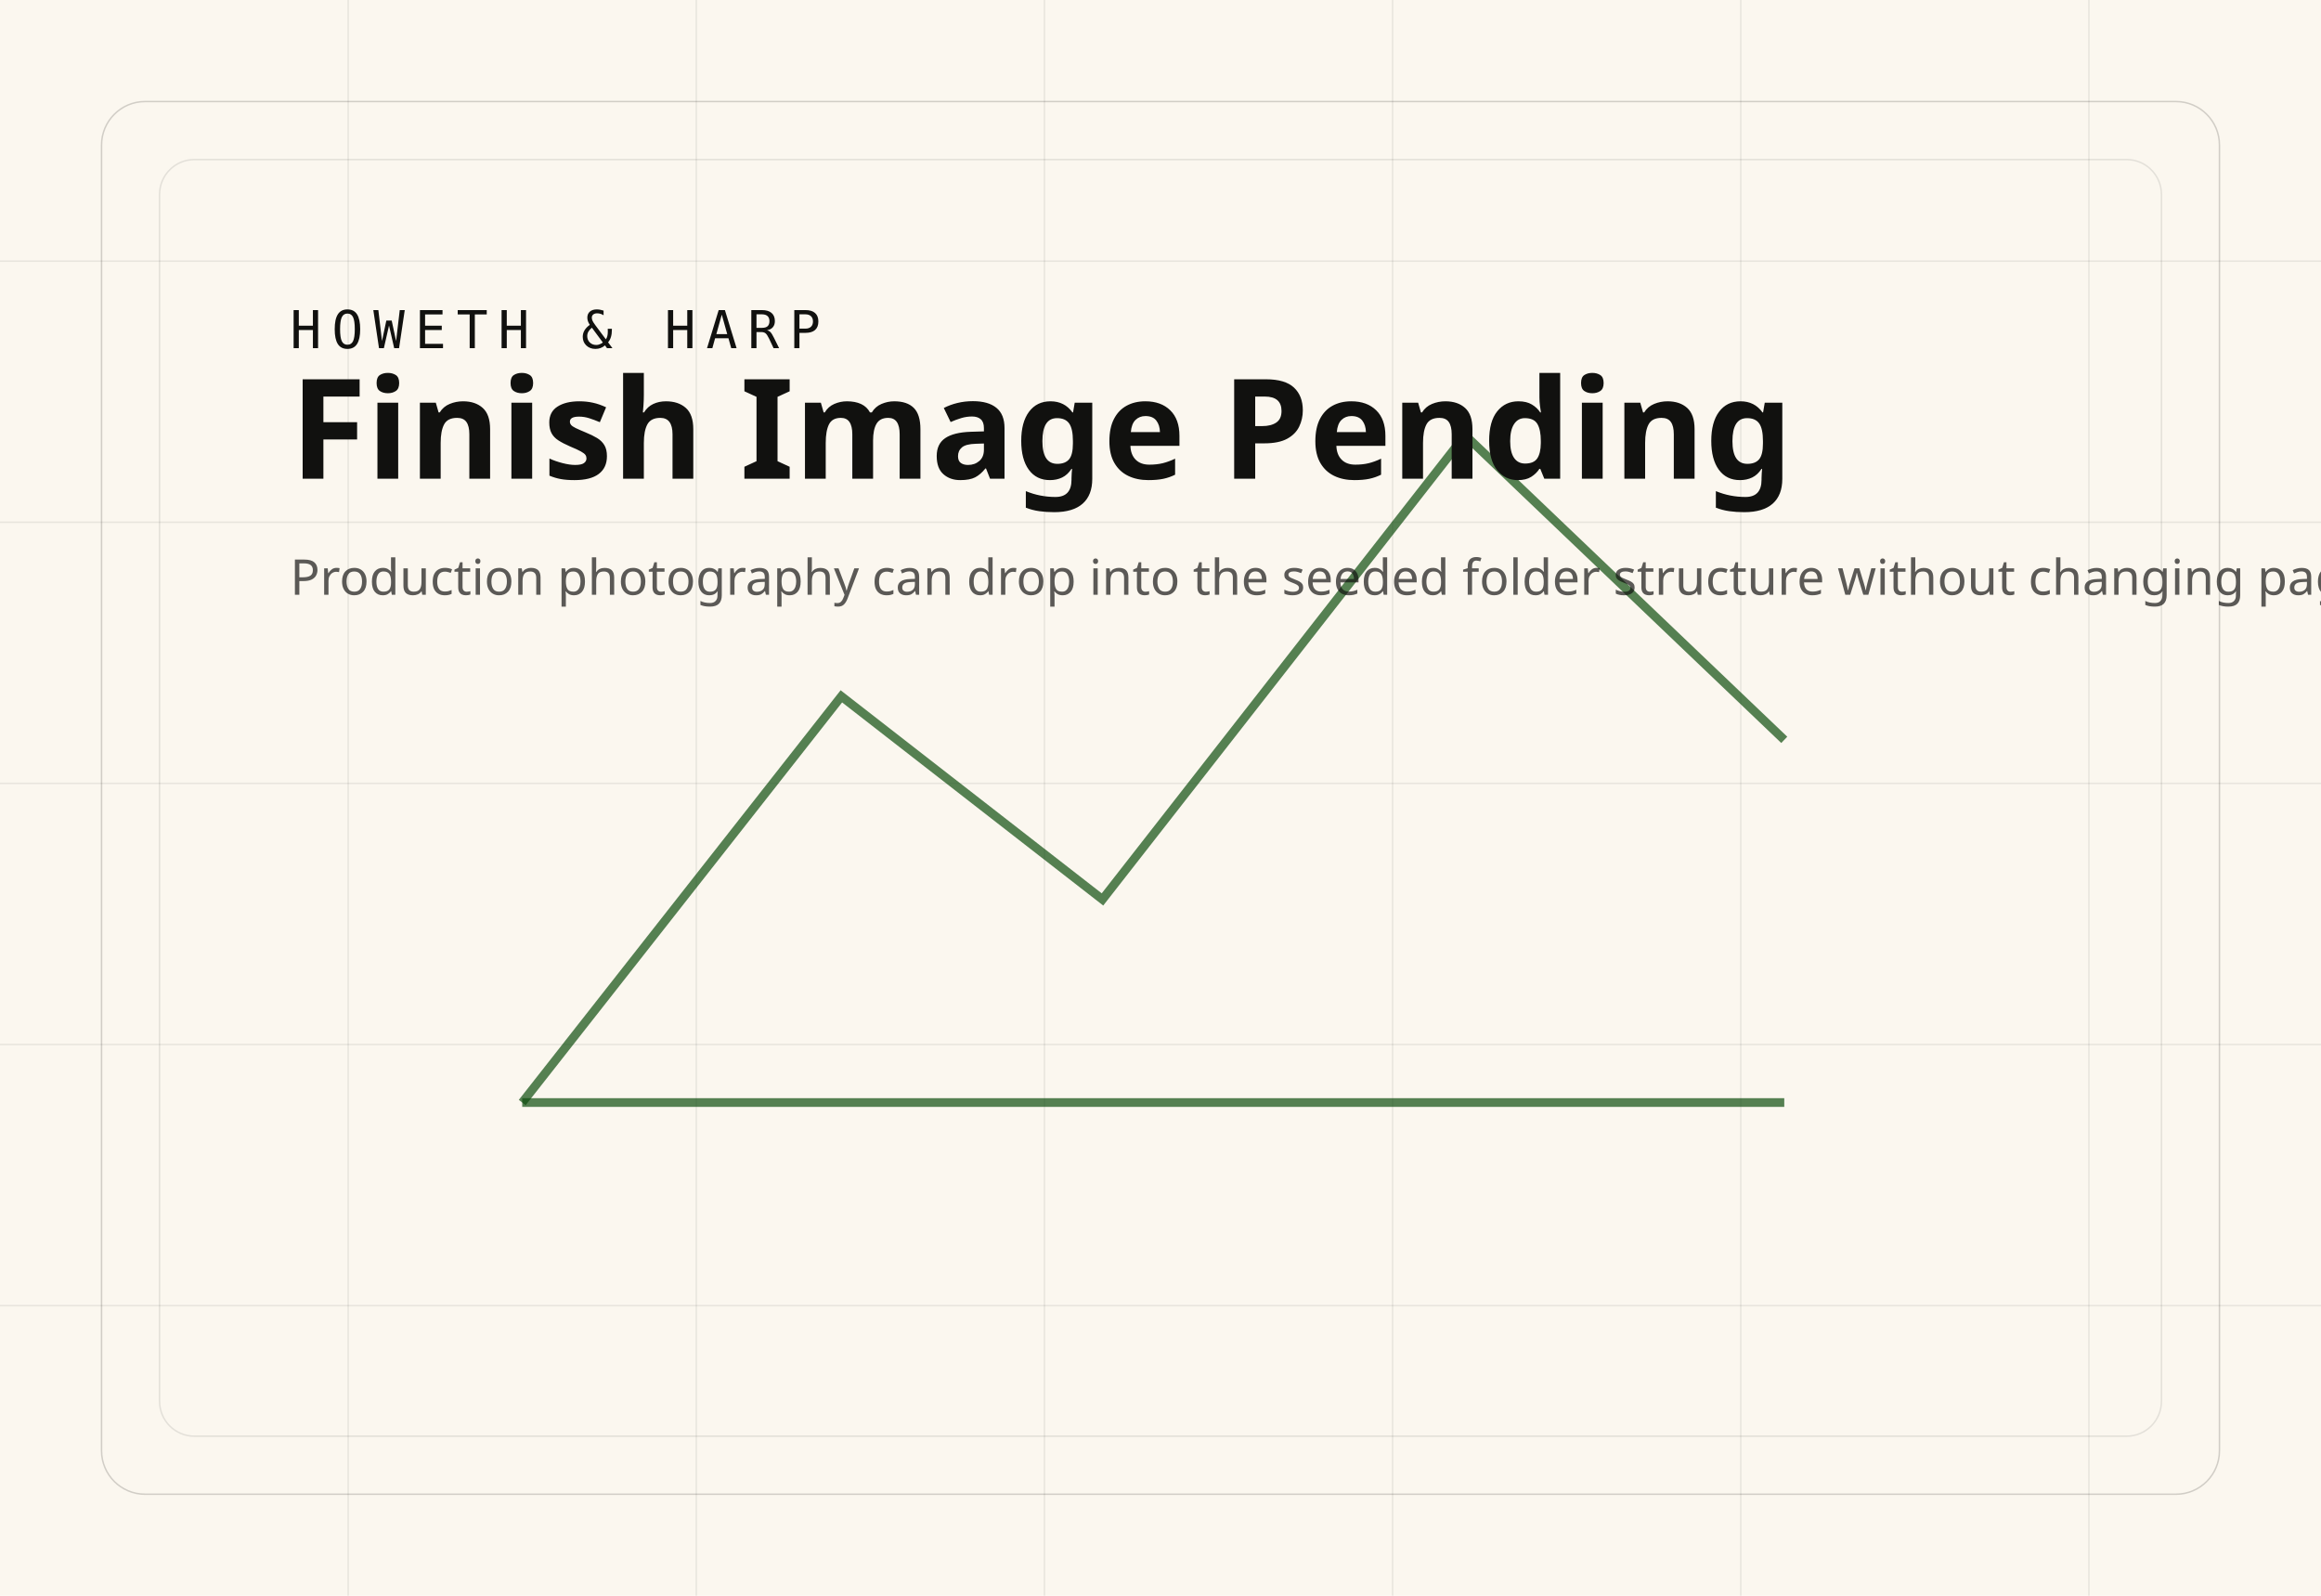
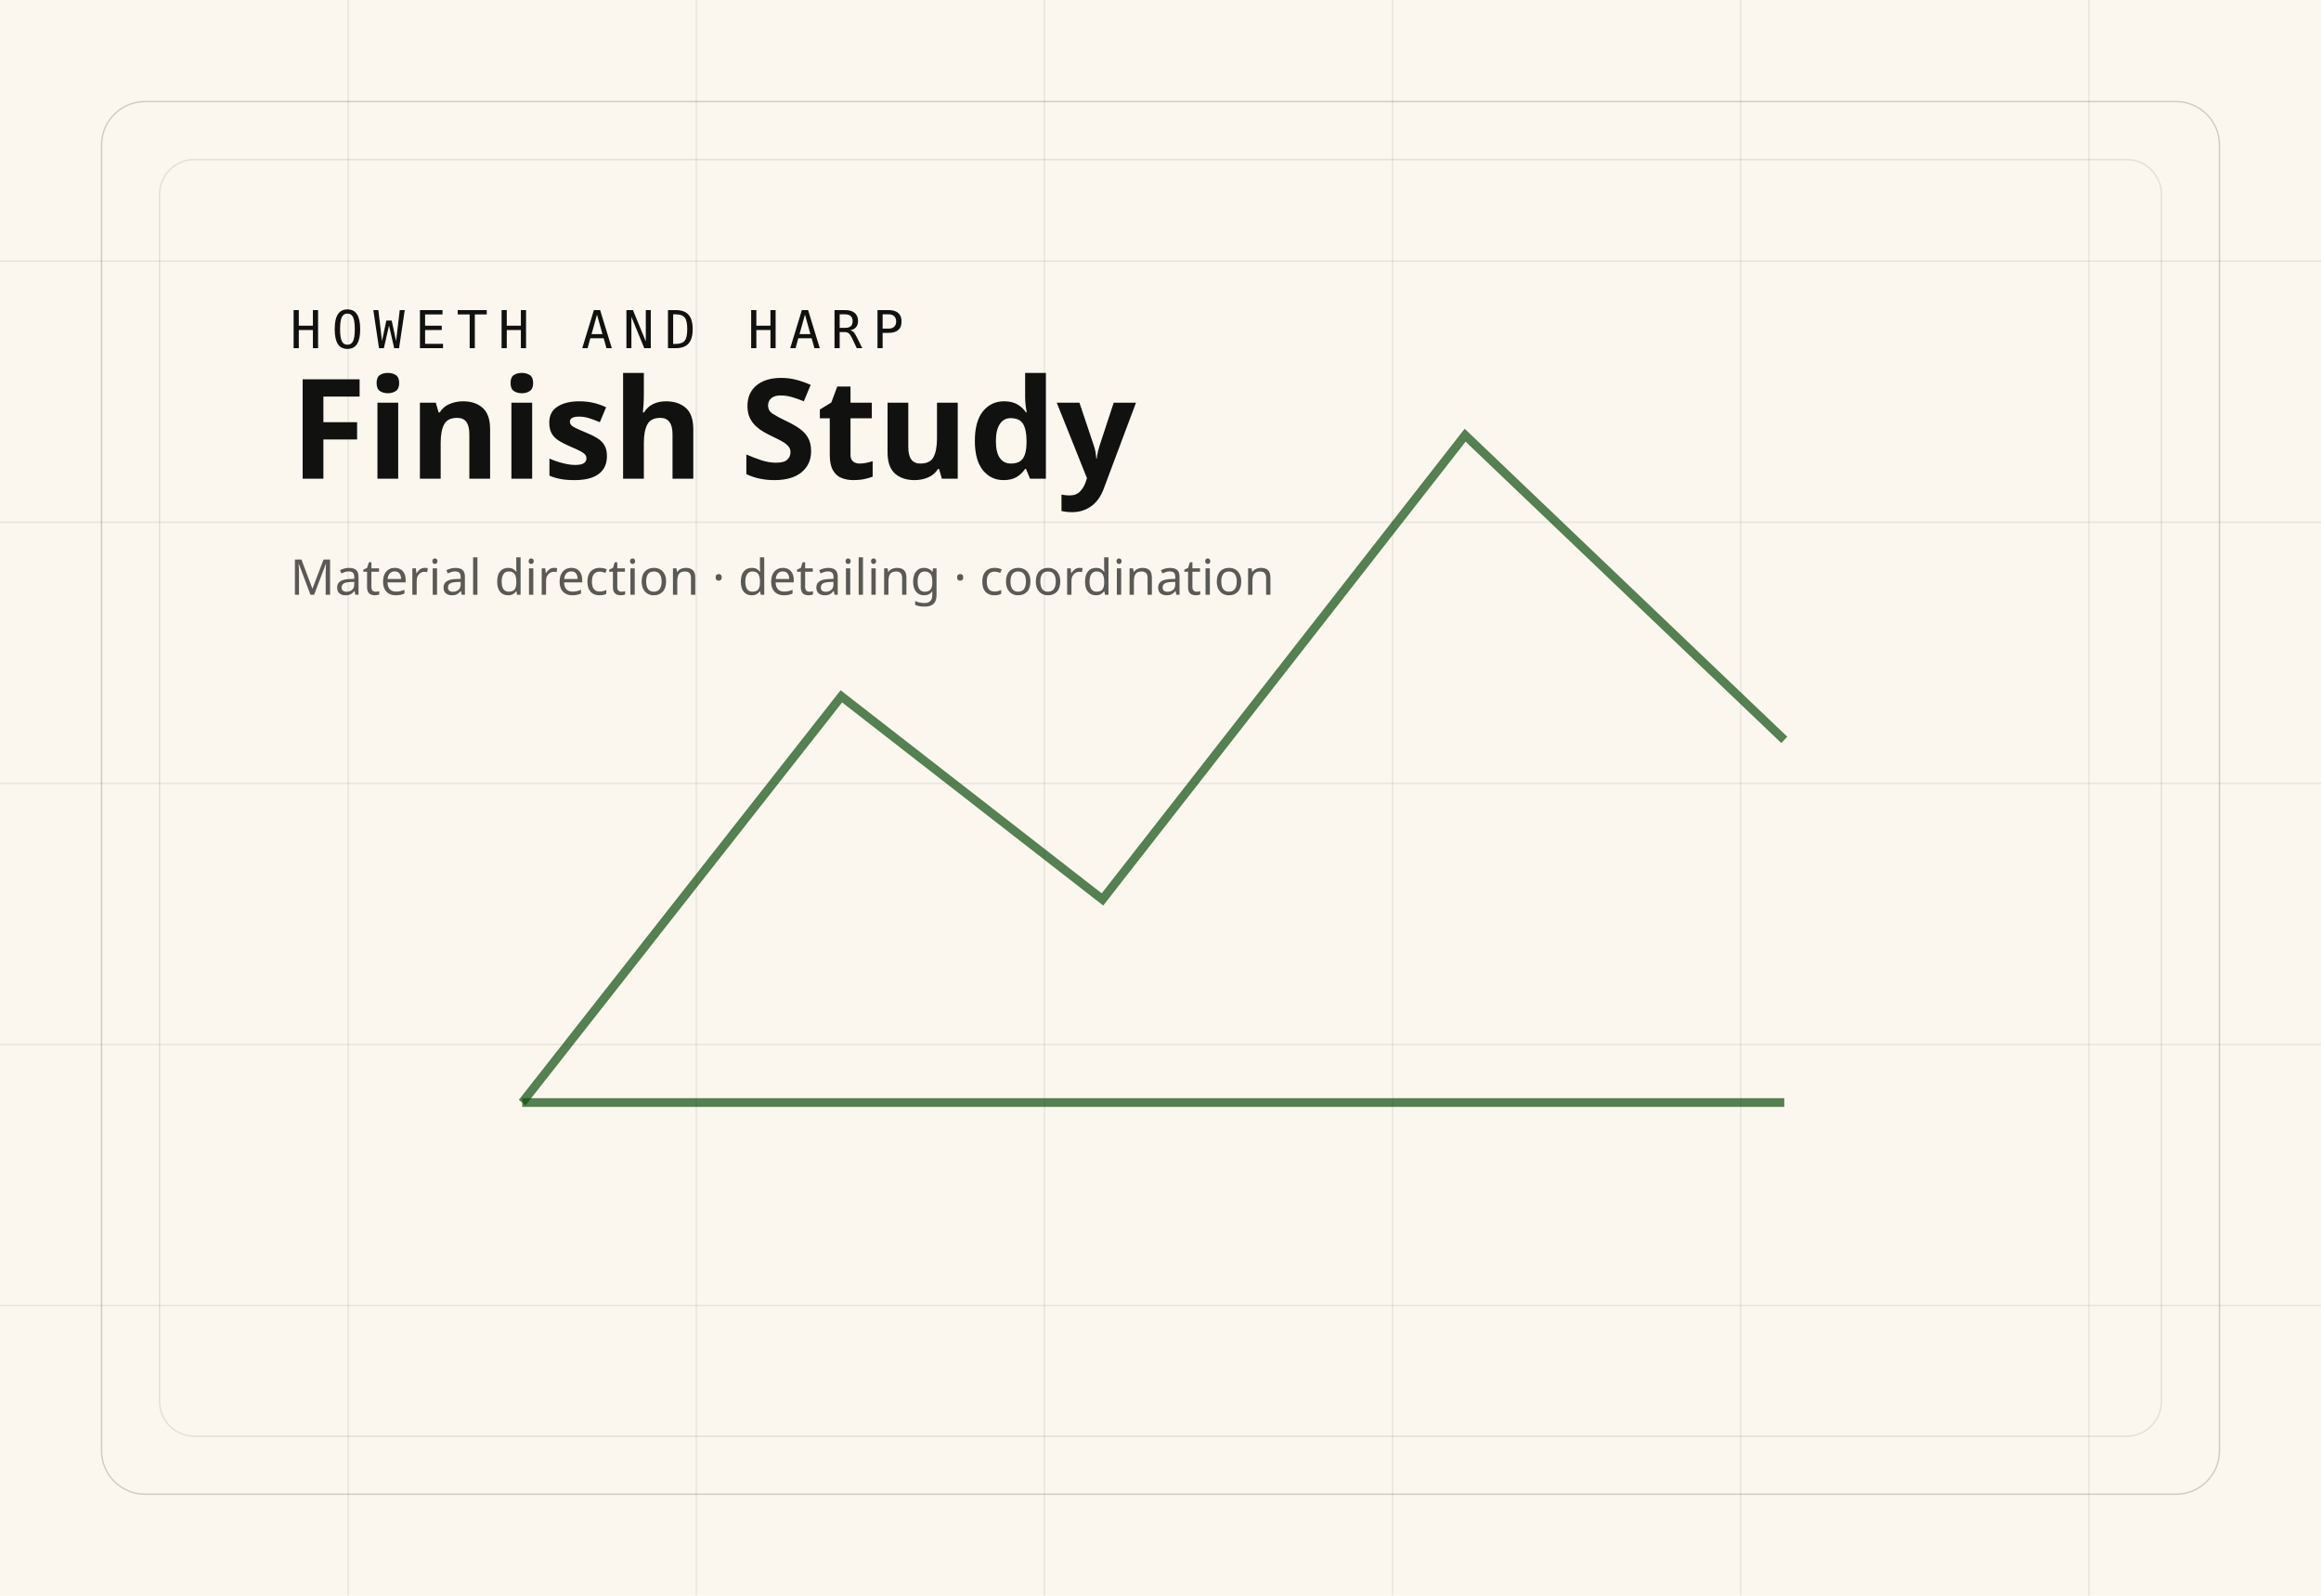
<svg xmlns="http://www.w3.org/2000/svg" viewBox="0 0 1600 1100" role="img" aria-labelledby="title desc">
  <rect width="1600" height="1100" fill="#fbf7ef" />
  <rect x="70" y="70" width="1460" height="960" rx="30" fill="none" stroke="#11110f" stroke-opacity=".18" />
  <rect x="110" y="110" width="1380" height="880" rx="24" fill="none" stroke="#11110f" stroke-opacity=".1" />
  <g stroke="#11110f" stroke-opacity=".08">
    <path d="M0 180h1600" />
    <path d="M0 360h1600" />
    <path d="M0 540h1600" />
    <path d="M0 720h1600" />
    <path d="M0 900h1600" />
    <path d="M240 0v1100" />
    <path d="M480 0v1100" />
    <path d="M720 0v1100" />
    <path d="M960 0v1100" />
    <path d="M1200 0v1100" />
    <path d="M1440 0v1100" />
  </g>
  <g fill="none" stroke="#0f4d0f" stroke-width="6" stroke-opacity=".7">
    <path d="M360 760l220-280 180 140 250-320 220 210" />
    <path d="M360 760h870" />
  </g>
  <g fill="#11110f">
-     <text x="200" y="240" font-family="'IBM Plex Mono', monospace" font-size="36" letter-spacing="7" text-transform="uppercase">HOWETH &amp; HARP</text>
-     <text x="200" y="330" font-family="'IBM Plex Sans', sans-serif" font-size="96" font-weight="600">Finish Image Pending</text>
-     <text x="200" y="410" font-family="'IBM Plex Sans', sans-serif" font-size="34" fill-opacity=".68">Production photography can drop into the seeded folder structure without changing page code.</text>
+     <text x="200" y="240" font-family="'IBM Plex Mono', monospace" font-size="36" letter-spacing="7" text-transform="uppercase">HOWETH AND HARP</text>
+     <text x="200" y="330" font-family="'IBM Plex Sans', sans-serif" font-size="96" font-weight="600">Finish Study</text>
+     <text x="200" y="410" font-family="'IBM Plex Sans', sans-serif" font-size="34" fill-opacity=".68">Material direction · detailing · coordination</text>
  </g>
</svg>
